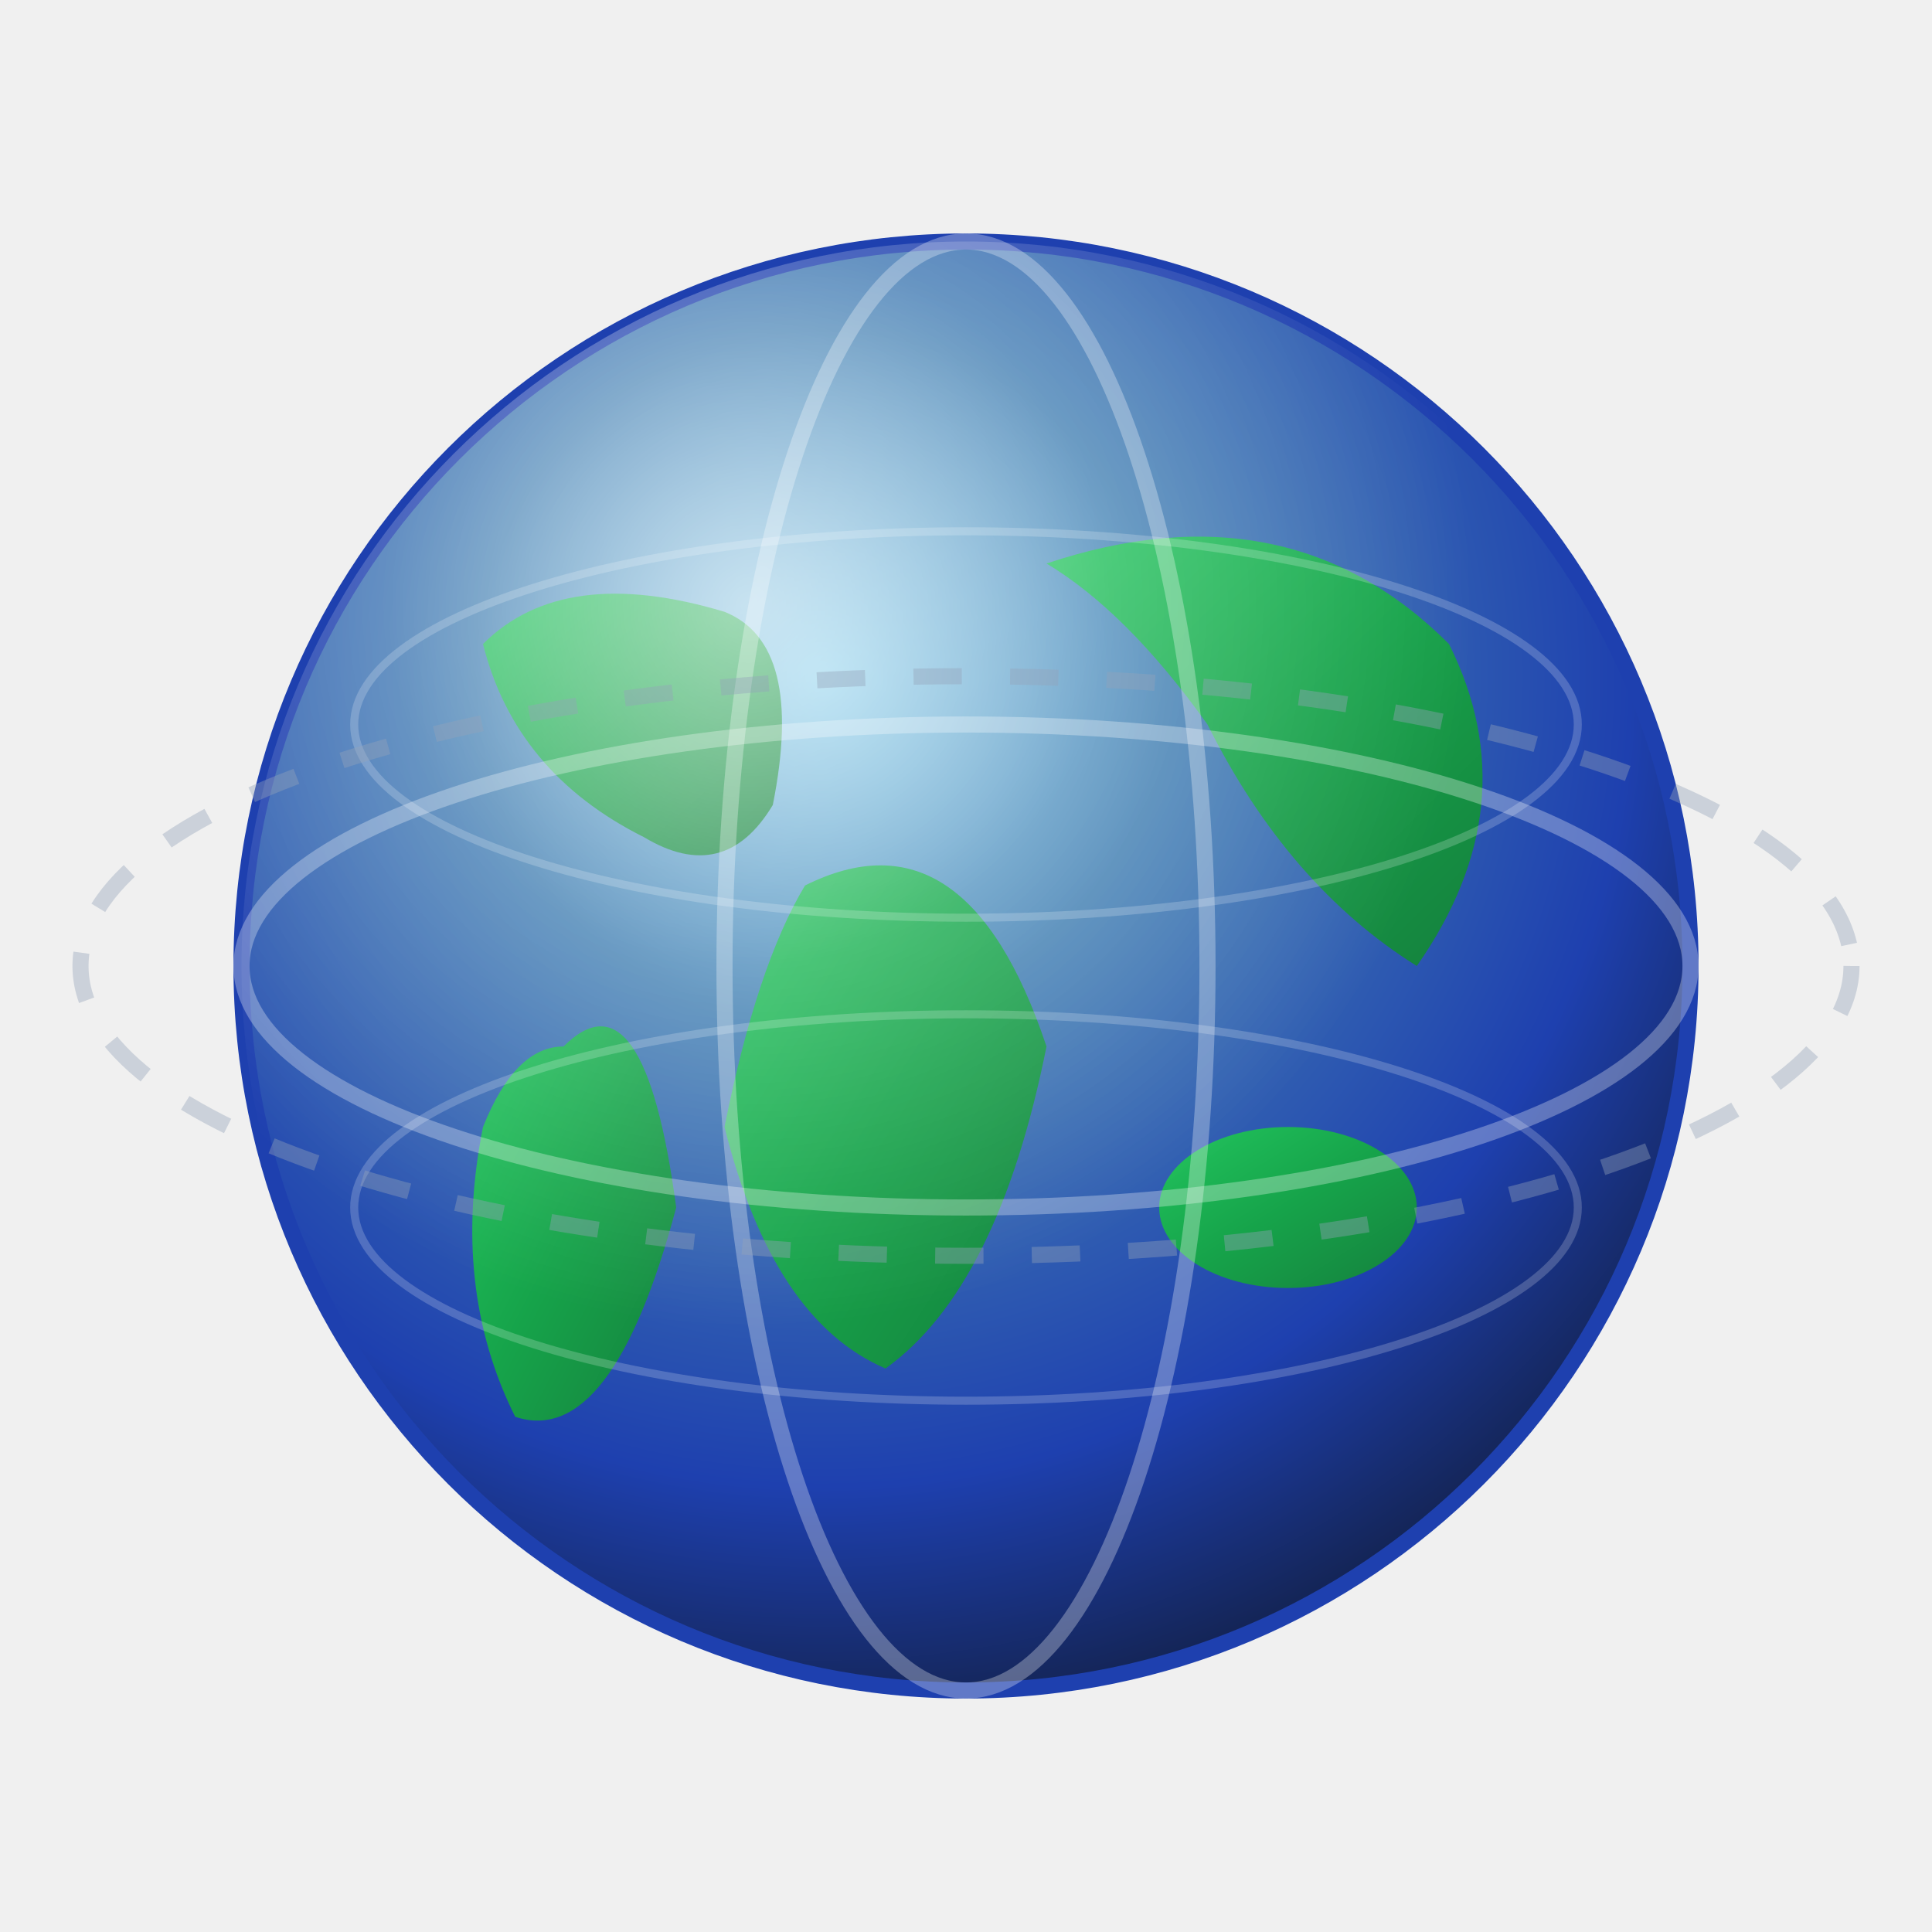
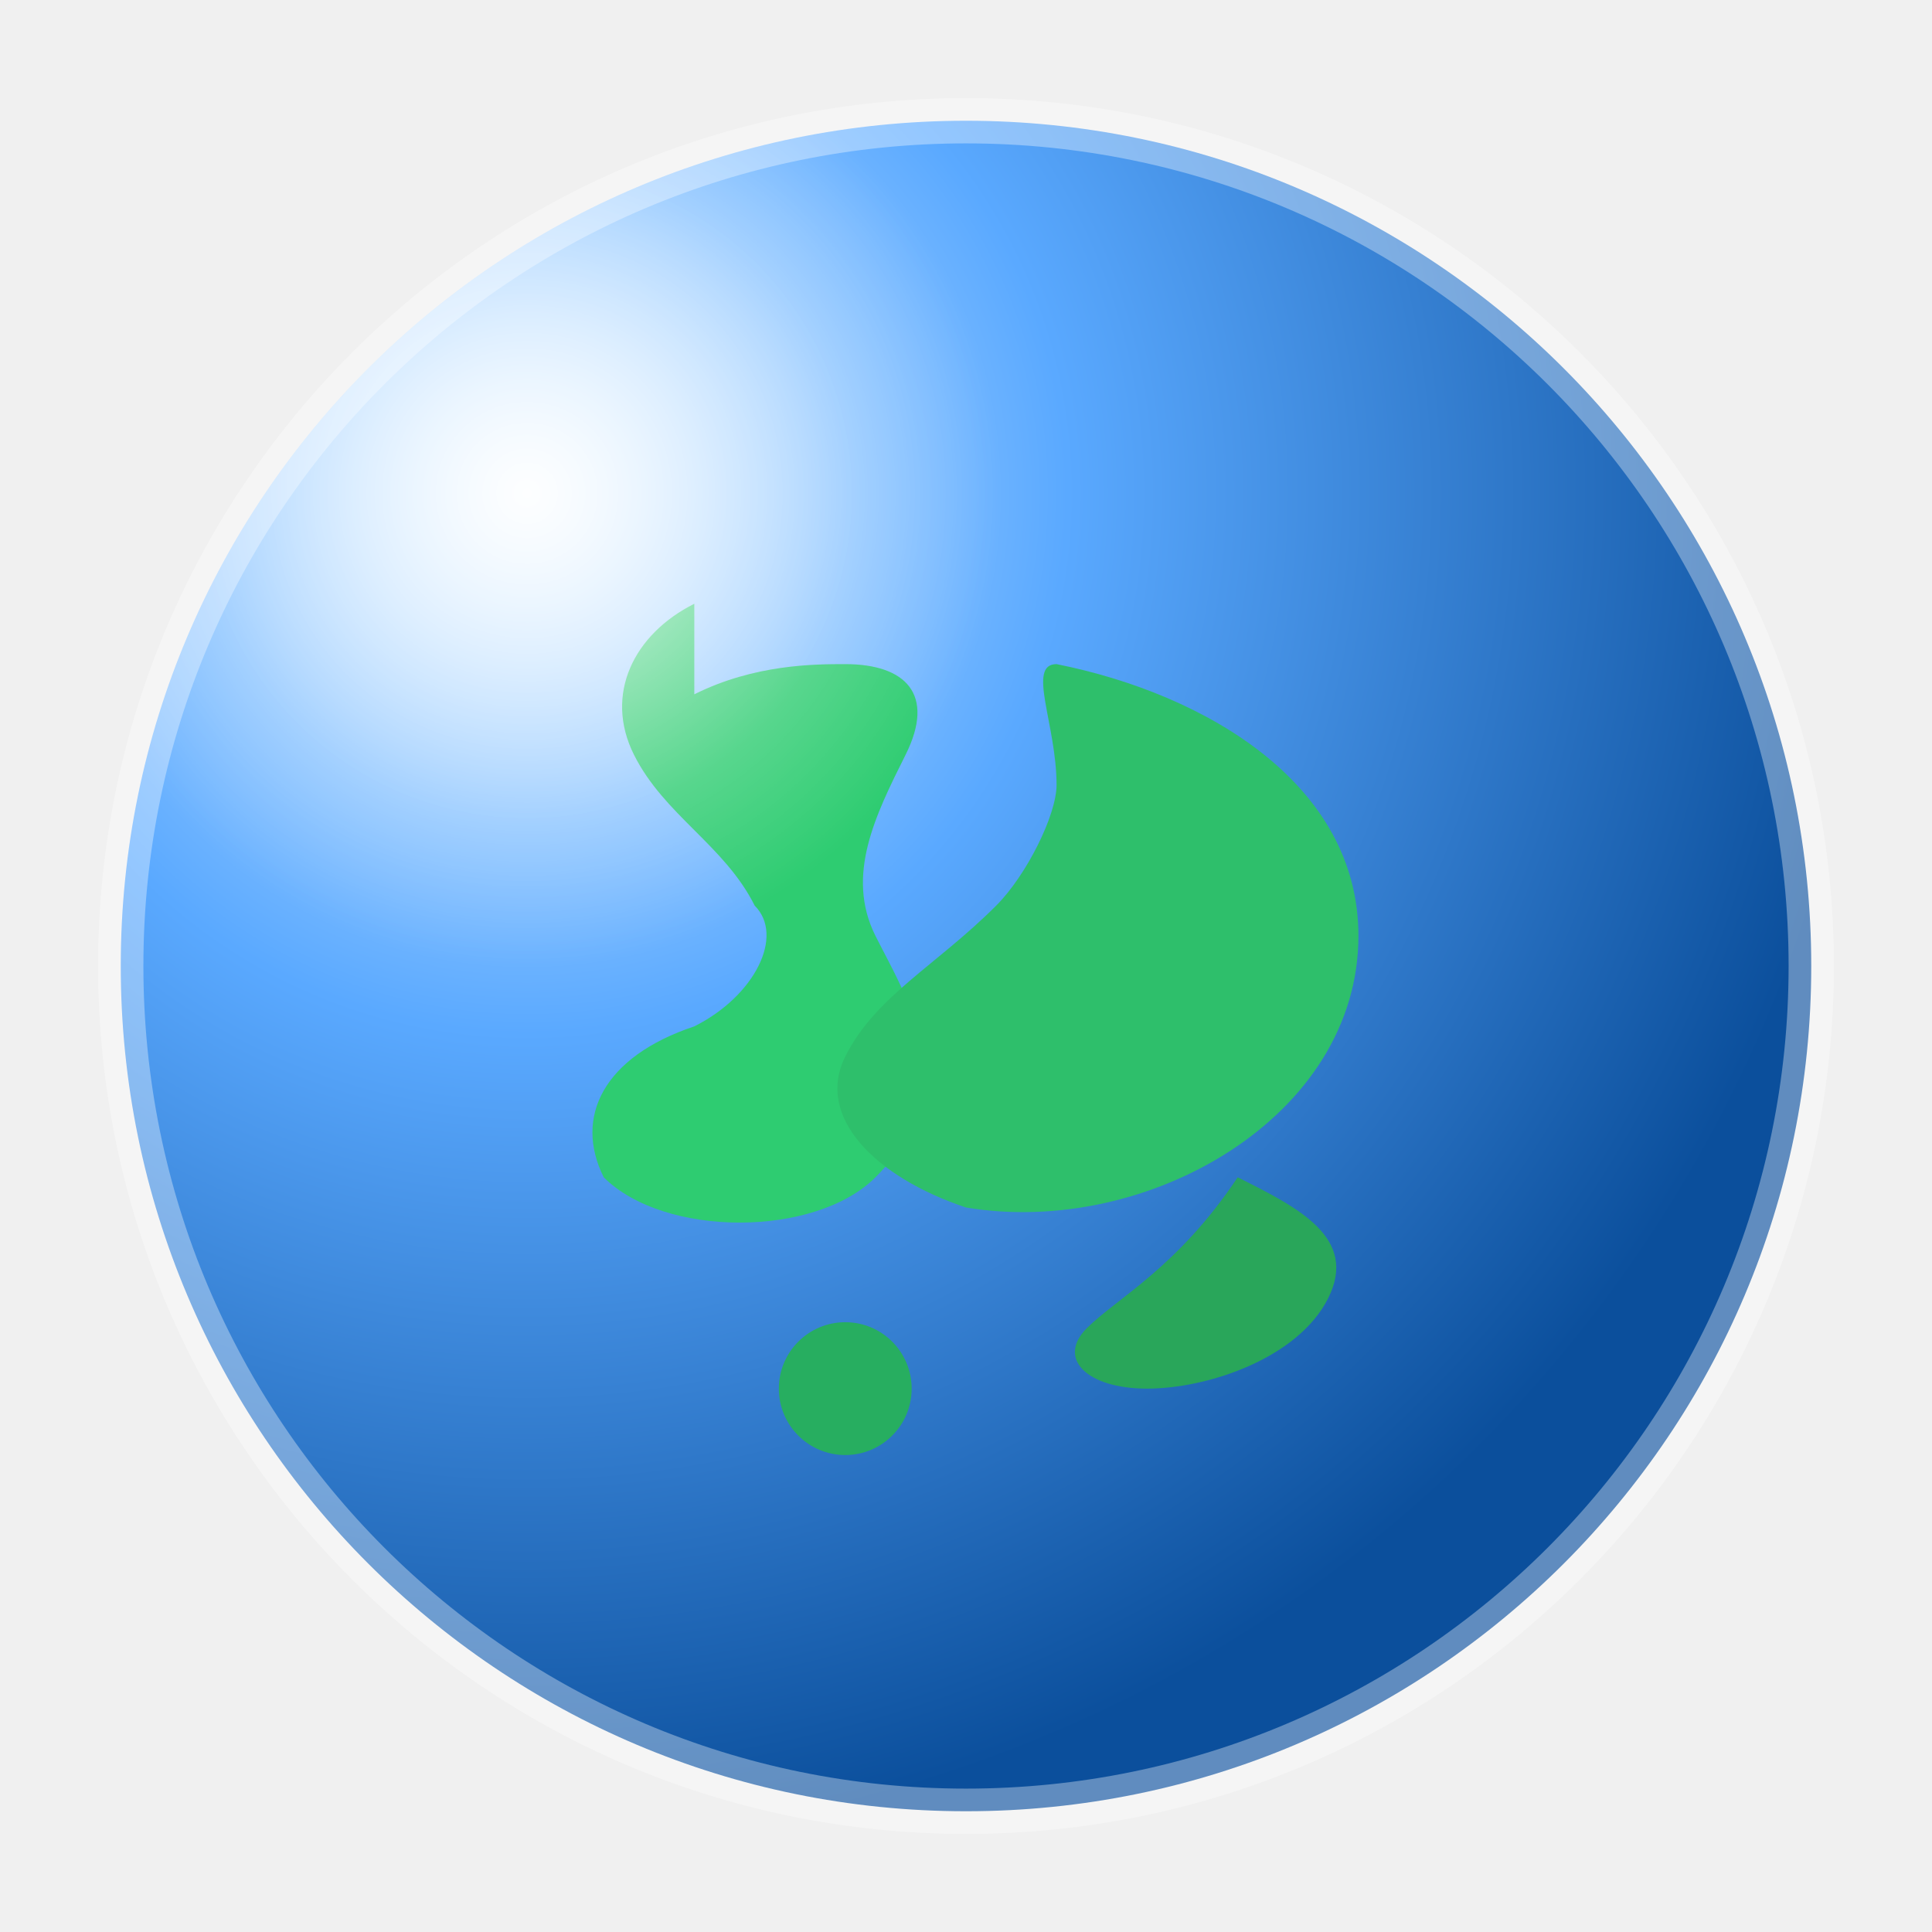
- <svg xmlns="http://www.w3.org/2000/svg" viewBox="0 0 120 120">
+ <svg xmlns="http://www.w3.org/2000/svg" viewBox="0 0 64 64">
  <defs>
-     <radialGradient id="earthGradient" cx="40%" cy="30%" r="80%">
-       <stop offset="0%" stop-color="#87CEEB" />
-       <stop offset="30%" stop-color="#4682B4" />
-       <stop offset="70%" stop-color="#1E40AF" />
-       <stop offset="100%" stop-color="#0F172A" />
+     <radialGradient id="ocean" cx="24%" cy="22%" r="80%">
+       <stop offset="0%" stop-color="#D8EEFF" />
+       <stop offset="40%" stop-color="#5AA9FF" />
+       <stop offset="100%" stop-color="#0B4F9C" />
    </radialGradient>
-     <linearGradient id="landGradient" x1="0%" y1="0%" x2="100%" y2="100%">
-       <stop offset="0%" stop-color="#22C55E" />
-       <stop offset="50%" stop-color="#16A34A" />
-       <stop offset="100%" stop-color="#15803D" />
-     </linearGradient>
-     <radialGradient id="highlightGradient" cx="35%" cy="25%" r="50%">
-       <stop offset="0%" stop-color="#FFFFFF" stop-opacity="0.6" />
-       <stop offset="50%" stop-color="#FFFFFF" stop-opacity="0.2" />
+     <radialGradient id="specular" cx="24%" cy="22%" r="28%">
+       <stop offset="0%" stop-color="#FFFFFF" stop-opacity="0.95" />
+       <stop offset="70%" stop-color="#FFFFFF" stop-opacity="0.2" />
      <stop offset="100%" stop-color="#FFFFFF" stop-opacity="0" />
    </radialGradient>
  </defs>
-   <circle cx="60" cy="60" r="45" fill="url(#earthGradient)" stroke="#1E40AF" stroke-width="1" />
-   <path d="M 30 40 Q 35 35 45 38 Q 50 40 48 50 Q 45 55 40 52 Q 32 48 30 40" fill="url(#landGradient)" />
-   <path d="M 65 35 Q 80 30 90 40 Q 95 50 88 60 Q 80 55 75 45 Q 70 38 65 35" fill="url(#landGradient)" />
-   <path d="M 50 55 Q 60 50 65 65 Q 62 80 55 85 Q 48 82 45 70 Q 47 60 50 55" fill="url(#landGradient)" />
-   <path d="M 35 65 Q 40 60 42 75 Q 38 90 32 88 Q 28 80 30 70 Q 32 65 35 65" fill="url(#landGradient)" />
-   <ellipse cx="80" cy="75" rx="8" ry="5" fill="url(#landGradient)" />
-   <ellipse cx="60" cy="60" rx="45" ry="15" fill="none" stroke="#FFFFFF" stroke-width="1" opacity="0.3" />
-   <ellipse cx="60" cy="60" rx="15" ry="45" fill="none" stroke="#FFFFFF" stroke-width="1" opacity="0.3" />
-   <ellipse cx="60" cy="45" rx="38" ry="12" fill="none" stroke="#FFFFFF" stroke-width="0.5" opacity="0.2" />
-   <ellipse cx="60" cy="75" rx="38" ry="12" fill="none" stroke="#FFFFFF" stroke-width="0.5" opacity="0.2" />
-   <ellipse cx="60" cy="60" rx="45" ry="45" fill="url(#highlightGradient)" />
-   <ellipse cx="60" cy="60" rx="55" ry="18" fill="none" stroke="#94A3B8" stroke-width="1" opacity="0.4" stroke-dasharray="3,3" />
+   <circle cx="32" cy="32" r="28" fill="url(#ocean)" />
+   <path fill="#2ECC71" d="M23 20c-2 1-3 3-2 5 1 2 3 3 4 5 1 1 0 3-2 4-3 1-4 3-3 5 2 2 7 2 9 0 3-3 1-6 0-8-1-2 0-4 1-6 1-2 0-3-2-3-1 0-3 0-5 1z" />
+   <path fill="#2EBF6B" d="M35 22c5 1 10 4 10 9 0 6-7 10-13 9-3-1-5-3-4-5 1-2 3-3 5-5 1-1 2-3 2-4 0-2-1-4 0-4z" />
+   <path fill="#29A65A" d="M41 39c2 1 4 2 3 4-1 2-4 3-6 3-2 0-3-1-2-2 1-1 3-2 5-5z" />
+   <circle cx="28" cy="46" r="2.2" fill="#27AE60" />
+   <circle cx="32" cy="32" r="28" fill="url(#specular)" />
+   <circle cx="32" cy="32" r="28" fill="none" stroke="#FFFFFF" stroke-opacity="0.35" stroke-width="1.5" />
</svg>
